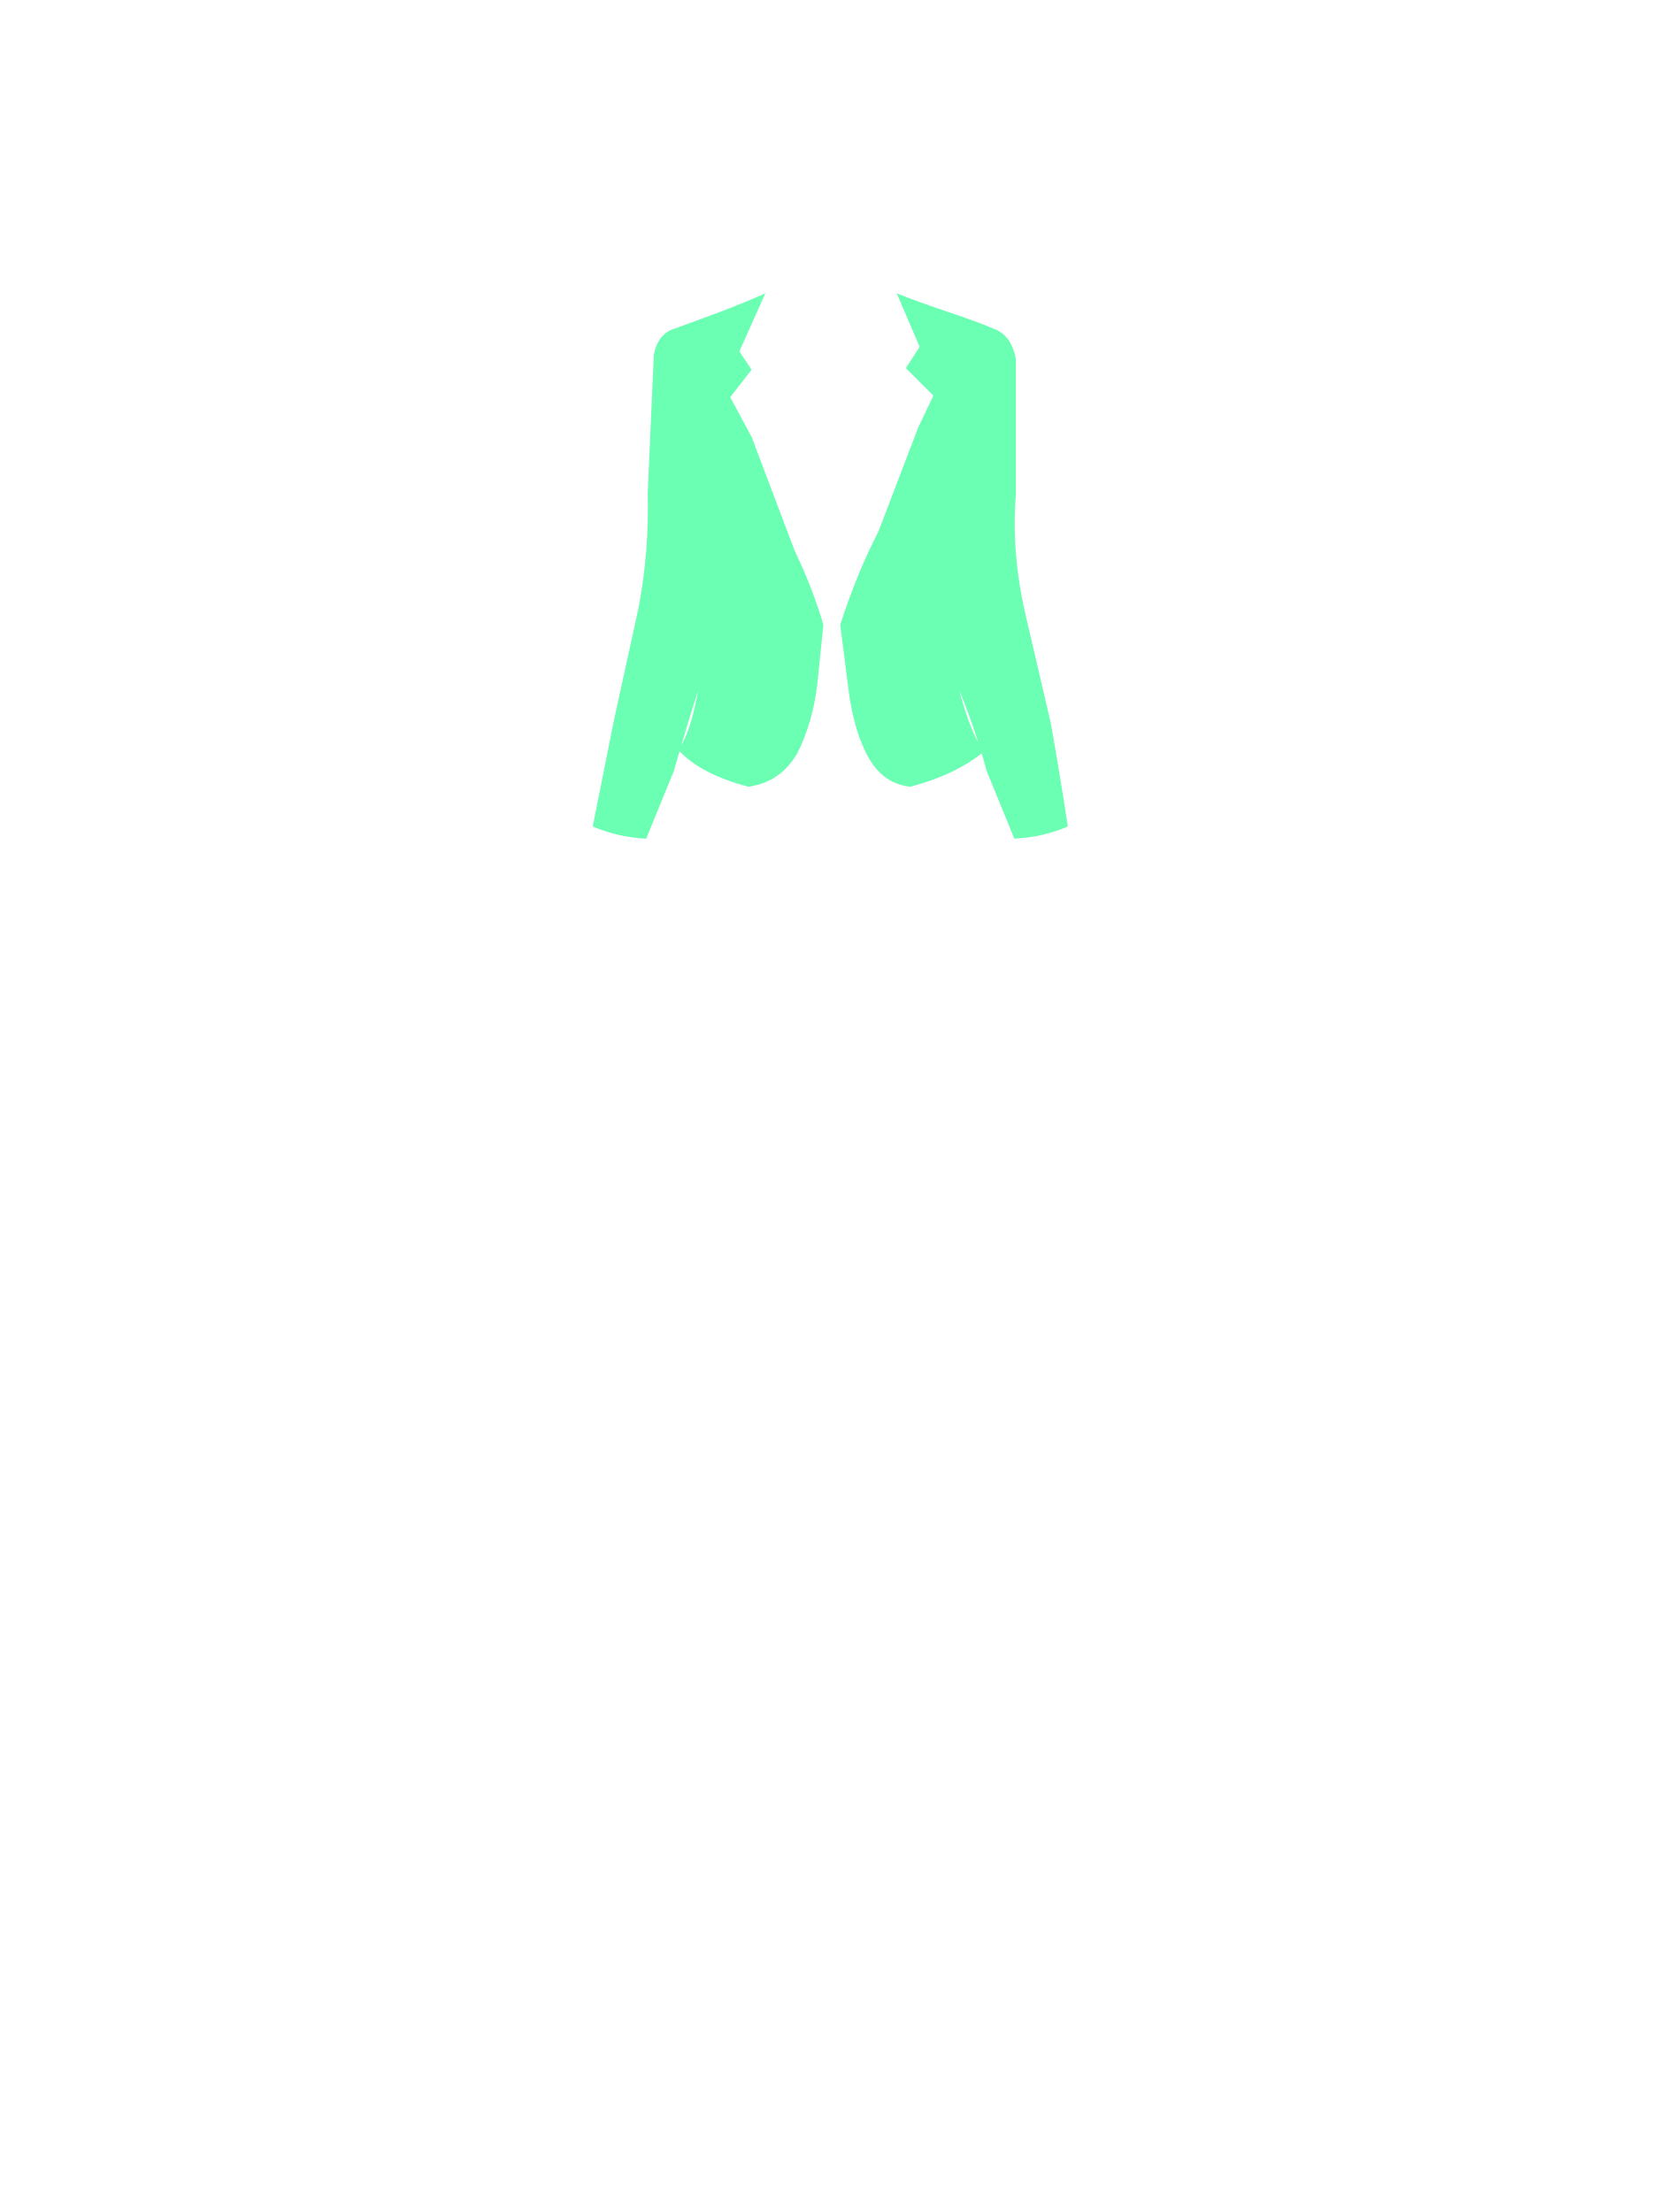
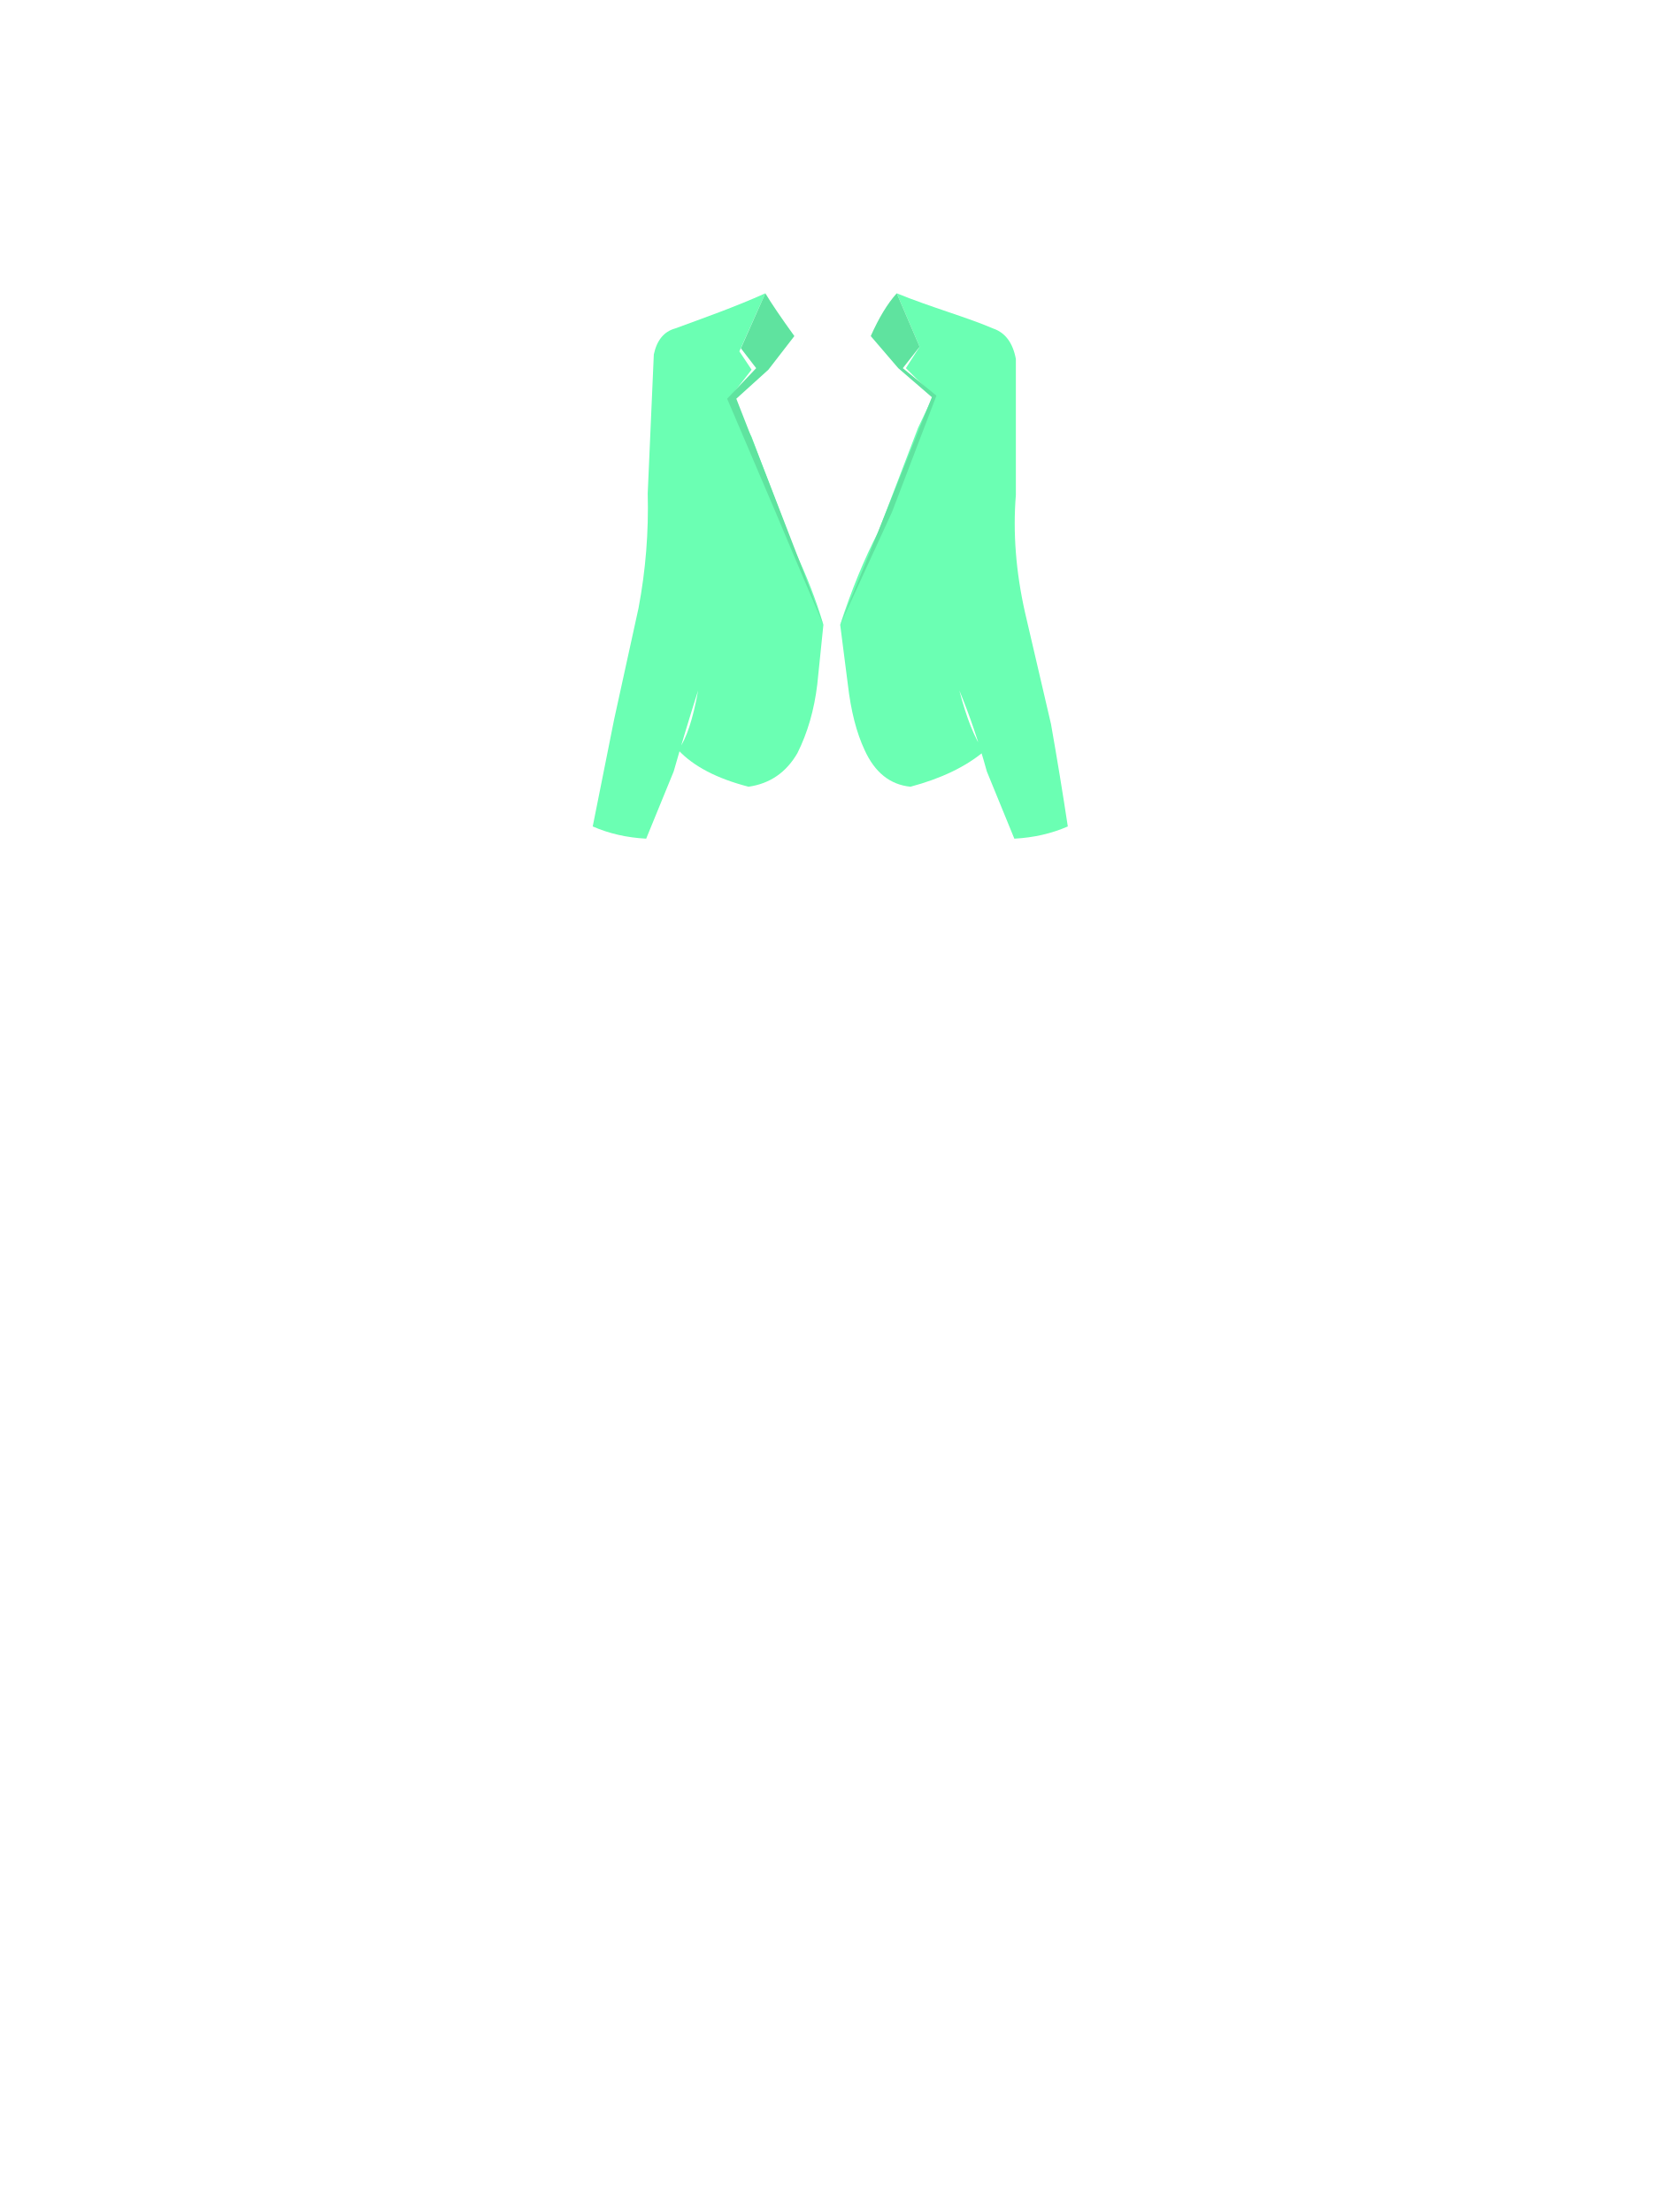
- <svg xmlns="http://www.w3.org/2000/svg" width="1086" height="1448" viewBox="0 0 1086 1448">
-   <path fill="#6bffb3" d="M501 192  C481 201 461 208 442 215  Q431 218 428 232  L424 323 Q425 361 418 398  L402 471 Q394 511 388 541  Q404 548 423 549  L441 505 Q449 477 457 452  Q452 480 444 491  Q459 507 490 515  Q511 512 522 493  Q532 473 535 448  L539 409  Q532 385 520 360  L492 286  L478 260  L492 242 L484 230 L501 192 Z" />
-   <path fill="#6bffb3" d="M587 192  C609 201 634 208 650 215  Q662 219 665 235  L665 324 Q662 361 671 401  L688 474 Q694 508 699 541  Q683 548 664 549  L646 505 Q638 476 628 452  Q635 479 644 492  Q626 507 596 515  Q576 513 566 491  Q558 474 555 448  L550 409 Q561 375 575 348  L601 280 L611 259 L593 241 L602 227 L587 192 Z" />
+ <svg xmlns="http://www.w3.org/2000/svg" viewBox="0 0 1086 1448" width="1086" height="1448">
+   <g fill="#6bffb3">
+     <path d="M501 192  C481 201 461 208 442 215  Q431 218 428 232  L424 323 Q425 361 418 398  L402 471 Q394 511 388 541  Q404 548 423 549  L441 505 Q449 477 457 452  Q452 480 444 491  Q459 507 490 515  Q511 512 522 493  Q532 473 535 448  L539 409  Q532 385 520 360  L492 286  L478 260  L492 242 L484 230 L501 192 Z" />
+     <path d="M587 192  C609 201 634 208 650 215  Q662 219 665 235  L665 324 Q662 361 671 401  L688 474 Q694 508 699 541  Q683 548 664 549  L646 505 Q638 476 628 452  Q635 479 644 492  Q626 507 596 515  Q576 513 566 491  Q558 474 555 448  L550 409 Q561 375 575 348  L601 280 L611 259 L593 241 L602 227 L587 192 Z" />
+   </g>
+   <g fill="#5fe39f">
+     <path d="M501 192  Q507 202 520 220  L503 242  L482 261  Q504 317 524 369  L539 409  Q518 360 508 336  L476 261  L495 241  L485 228 Z" />
+     <path d="M587 192  Q578 202 570 220  L588 241  L610 260  Q587 318 566 370  L550 409  Q573 359 584 335  L613 259  L591 241  L602 227 Z" />
+   </g>
</svg>
